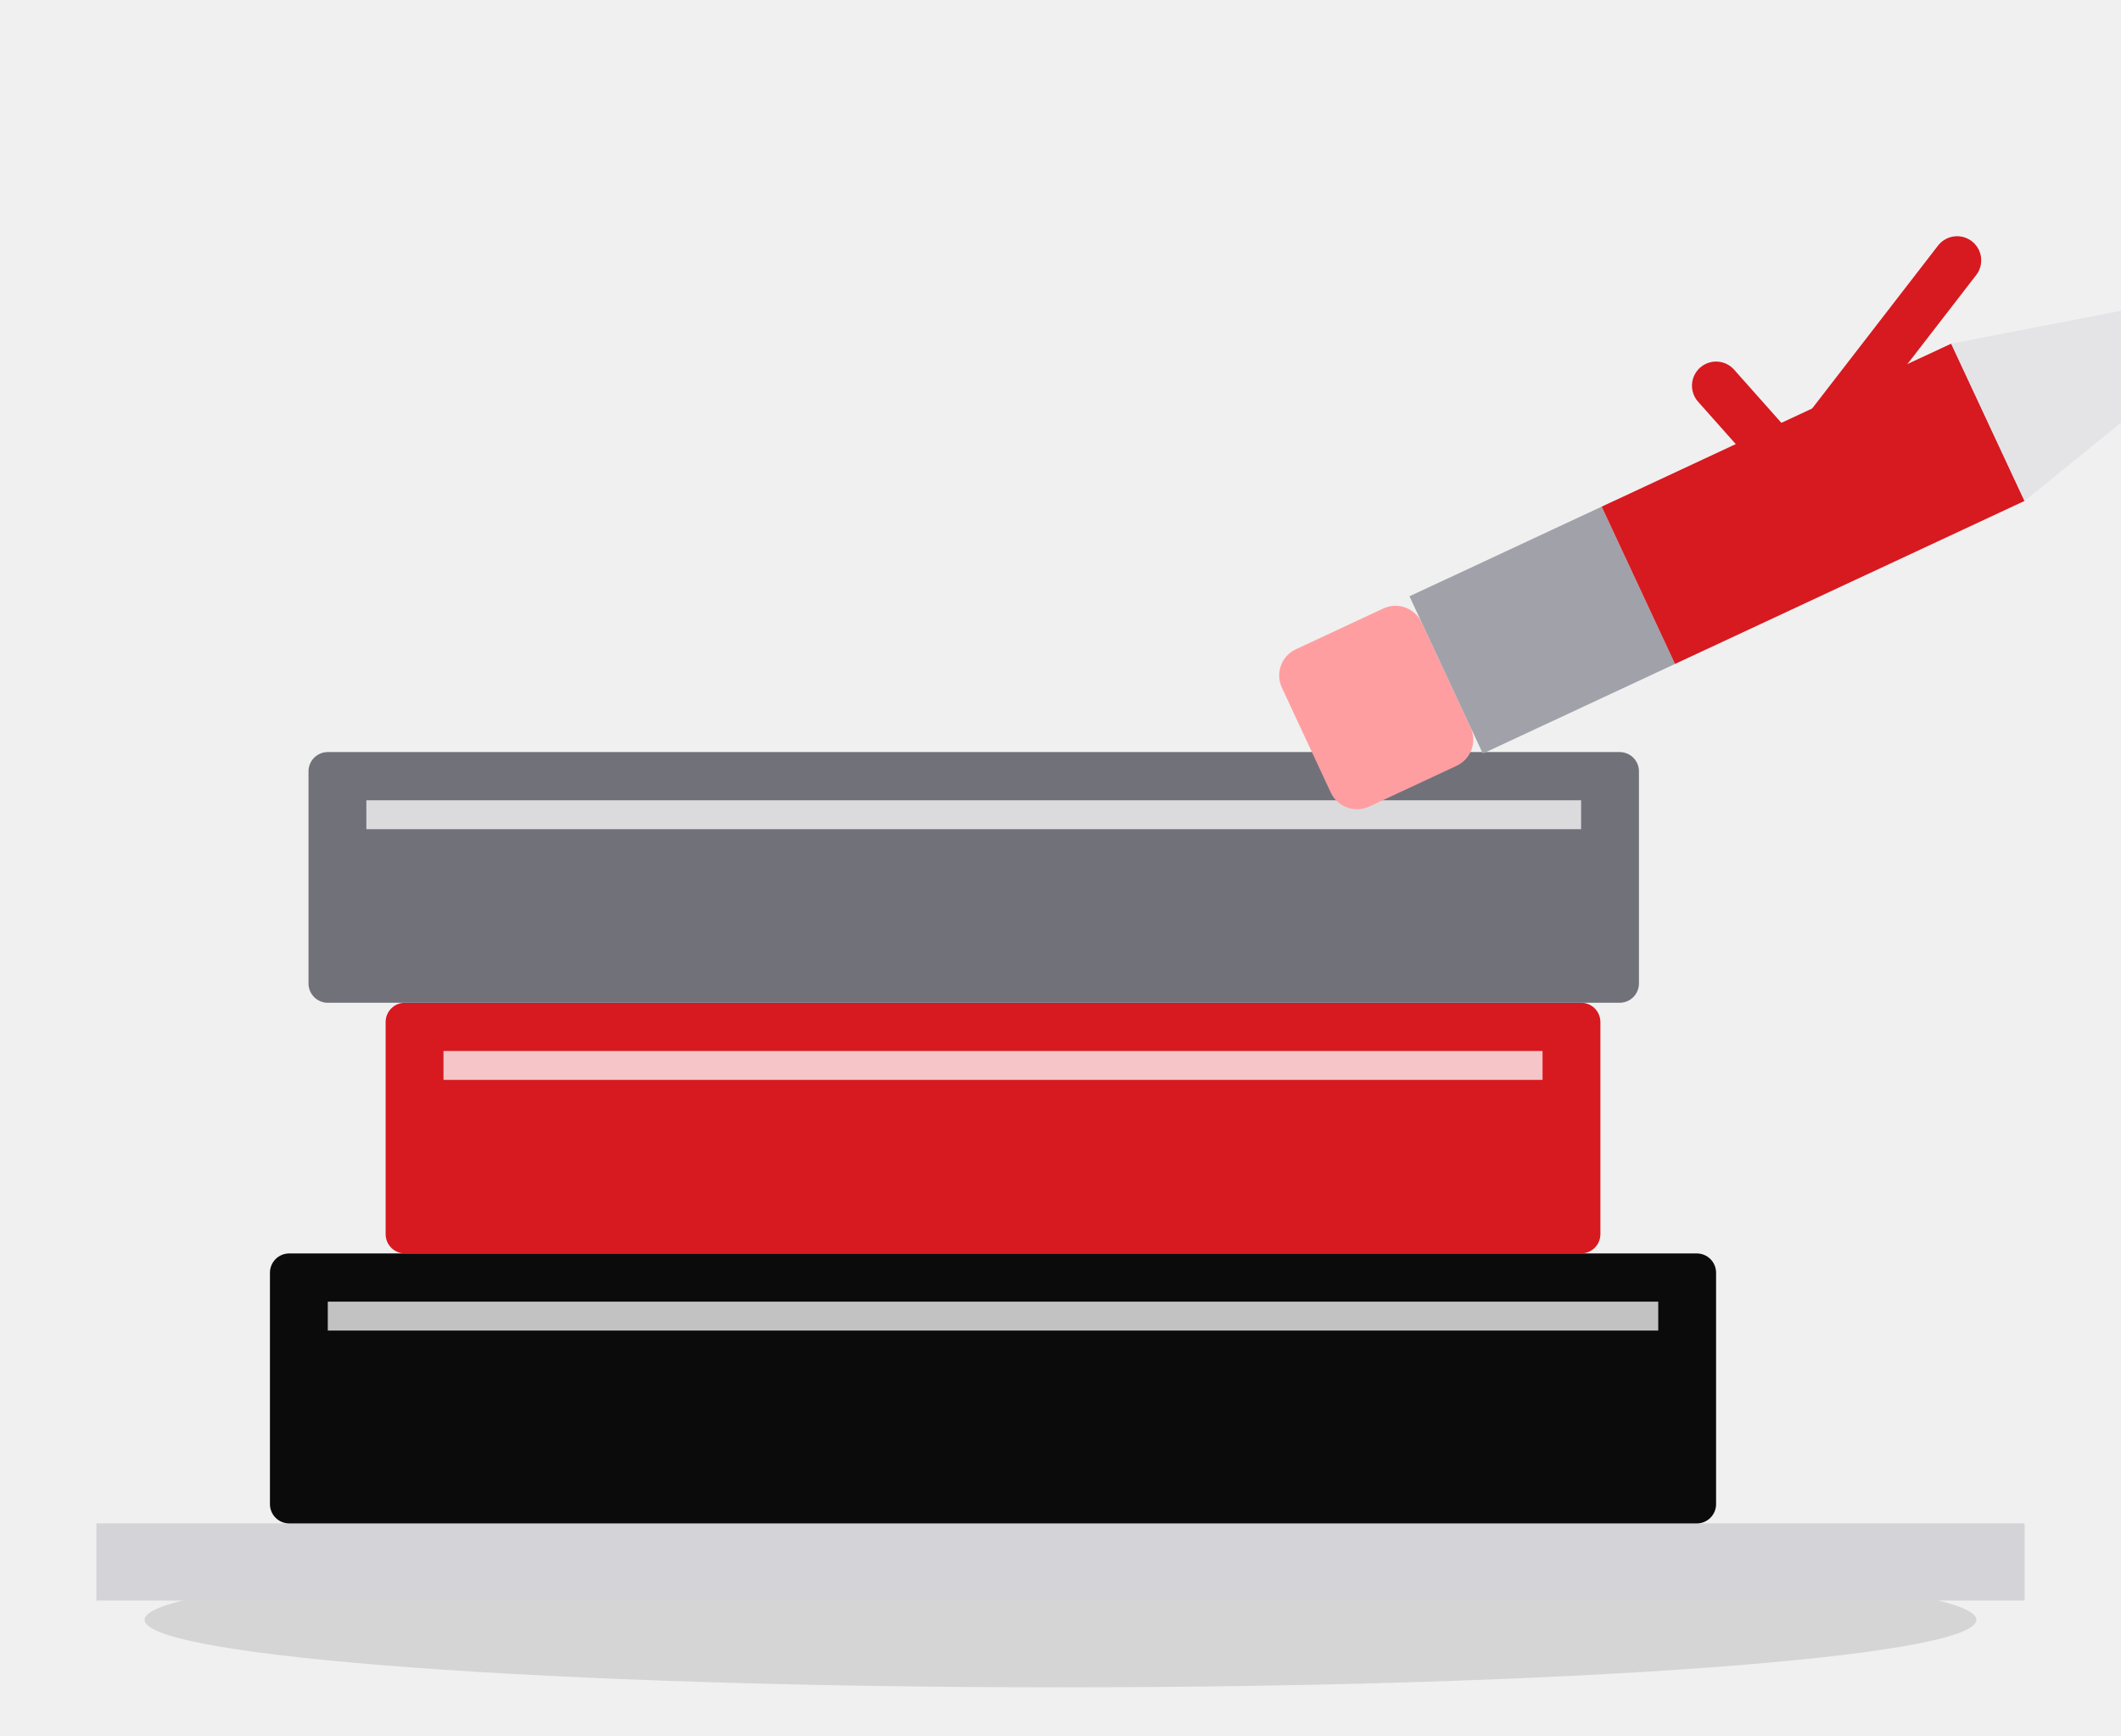
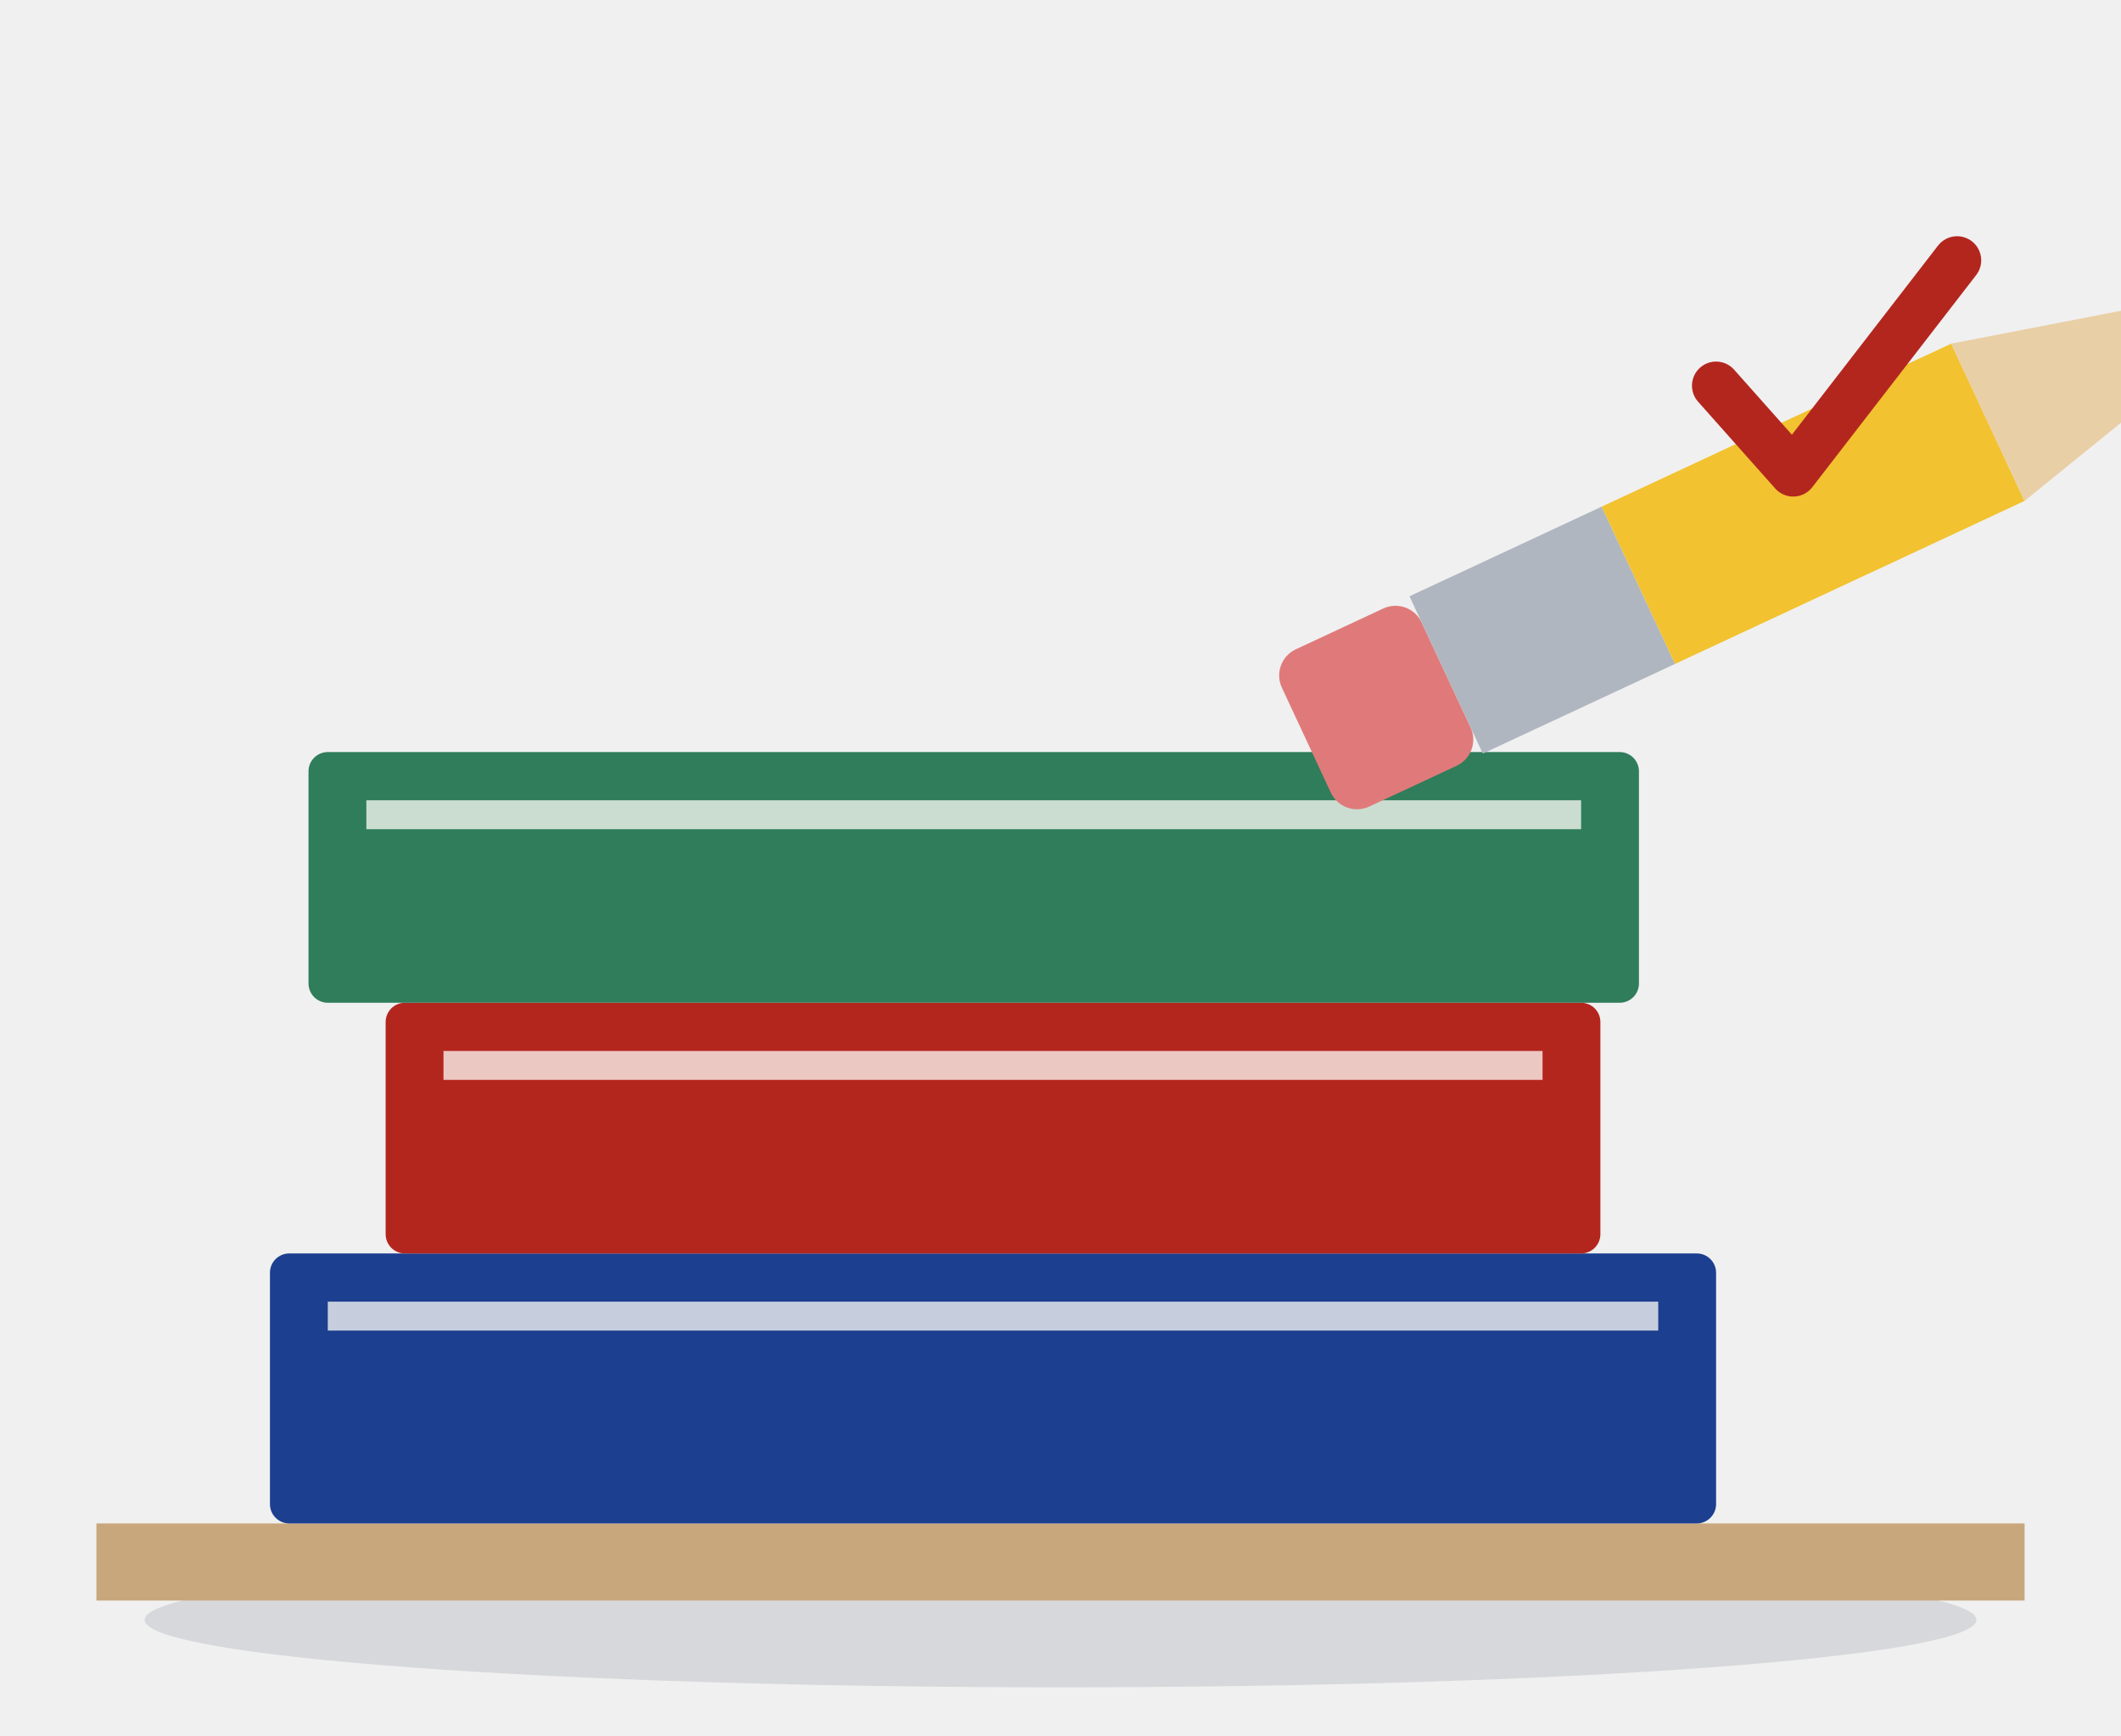
<svg xmlns="http://www.w3.org/2000/svg" viewBox="0 0 220 180" role="img" aria-label="A stack of books with a pencil">
-   <ellipse cx="110" cy="168" rx="95" ry="7" fill="#0b0b0c" opacity=".12" />
-   <rect x="10" y="158" width="200" height="8" fill="#d4d4d8" />
-   <rect x="28" y="130" width="150" height="28" rx="2" fill="#0b0b0c" />
-   <rect x="34" y="135" width="138" height="3" fill="#ffffff" opacity=".75" />
-   <rect x="40" y="104" width="126" height="26" rx="2" fill="#d71920" />
-   <rect x="46" y="109" width="114" height="3" fill="#ffffff" opacity=".75" />
-   <rect x="32" y="78" width="138" height="26" rx="2" fill="#71717a" />
-   <rect x="38" y="83" width="126" height="3" fill="#ffffff" opacity=".75" />
+   <ellipse cx="110" cy="168" rx="95" ry="7" fill="#17233c" opacity=".12" />
+   <rect x="10" y="158" width="200" height="8" fill="#c9a77c" />
+   <rect x="28" y="130" width="150" height="28" rx="2" fill="#1d3f8f" />
+   <rect x="34" y="135" width="138" height="3" fill="#fffdf8" opacity=".75" />
+   <rect x="40" y="104" width="126" height="26" rx="2" fill="#b3261e" />
+   <rect x="46" y="109" width="114" height="3" fill="#fffdf8" opacity=".75" />
+   <rect x="32" y="78" width="138" height="26" rx="2" fill="#2f7d5b" />
+   <rect x="38" y="83" width="126" height="3" fill="#fffdf8" opacity=".75" />
  <g transform="rotate(-25 150 70)">
-     <rect x="134" y="61" width="16" height="18" rx="3" fill="#ff9ea1" />
-     <rect x="150" y="61" width="22" height="18" fill="#a1a1aa" />
-     <rect x="172" y="61" width="40" height="18" fill="#d71920" />
-     <polygon points="212,61 248,70 212,79" fill="#e4e4e7" />
-     <polygon points="238,67 248,70 238,73" fill="#0b0b0c" />
+     <rect x="134" y="61" width="16" height="18" rx="3" fill="#e07a7a" />
+     <rect x="150" y="61" width="22" height="18" fill="#b0b6c0" />
+     <rect x="172" y="61" width="40" height="18" fill="#f2c230" />
+     <polygon points="212,61 248,70 212,79" fill="#e9cfa6" />
+     <polygon points="238,67 248,70 238,73" fill="#17233c" />
  </g>
-   <path d="M178 40 l8 9 l17 -22" fill="none" stroke="#d71920" stroke-width="5" stroke-linecap="round" stroke-linejoin="round" />
+   <path d="M178 40 l8 9 l17 -22" fill="none" stroke="#b3261e" stroke-width="5" stroke-linecap="round" stroke-linejoin="round" />
</svg>
